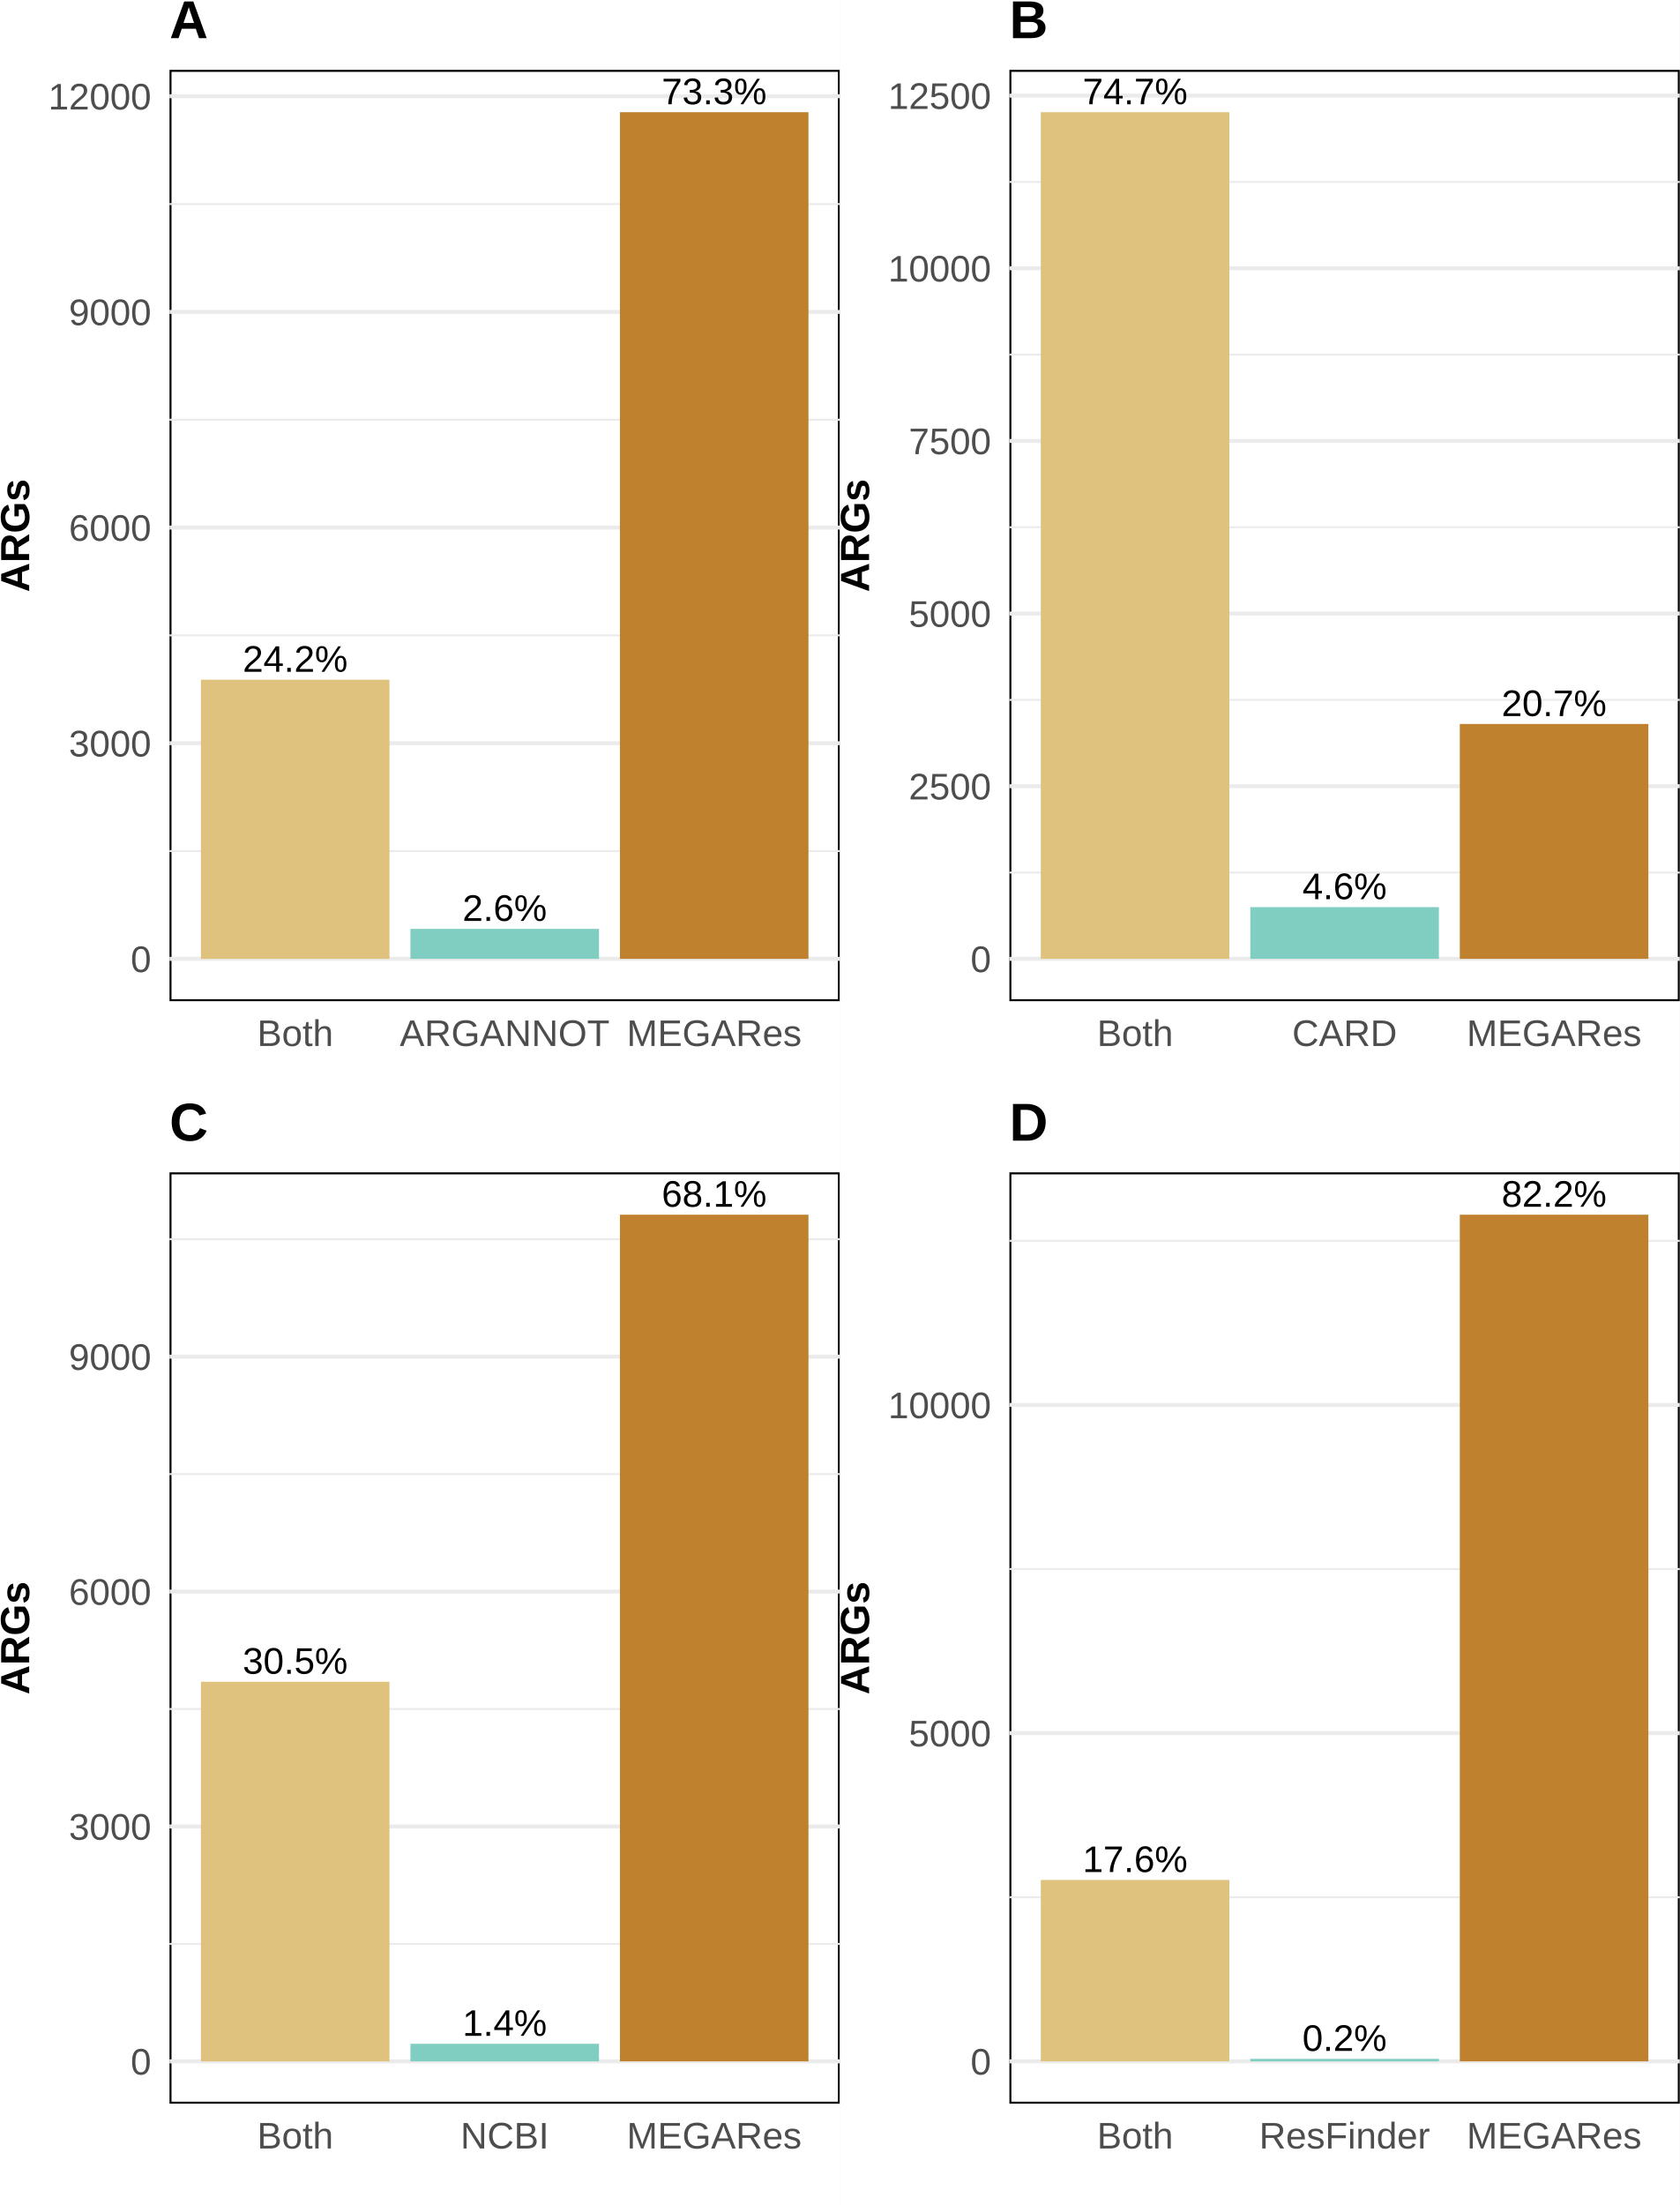
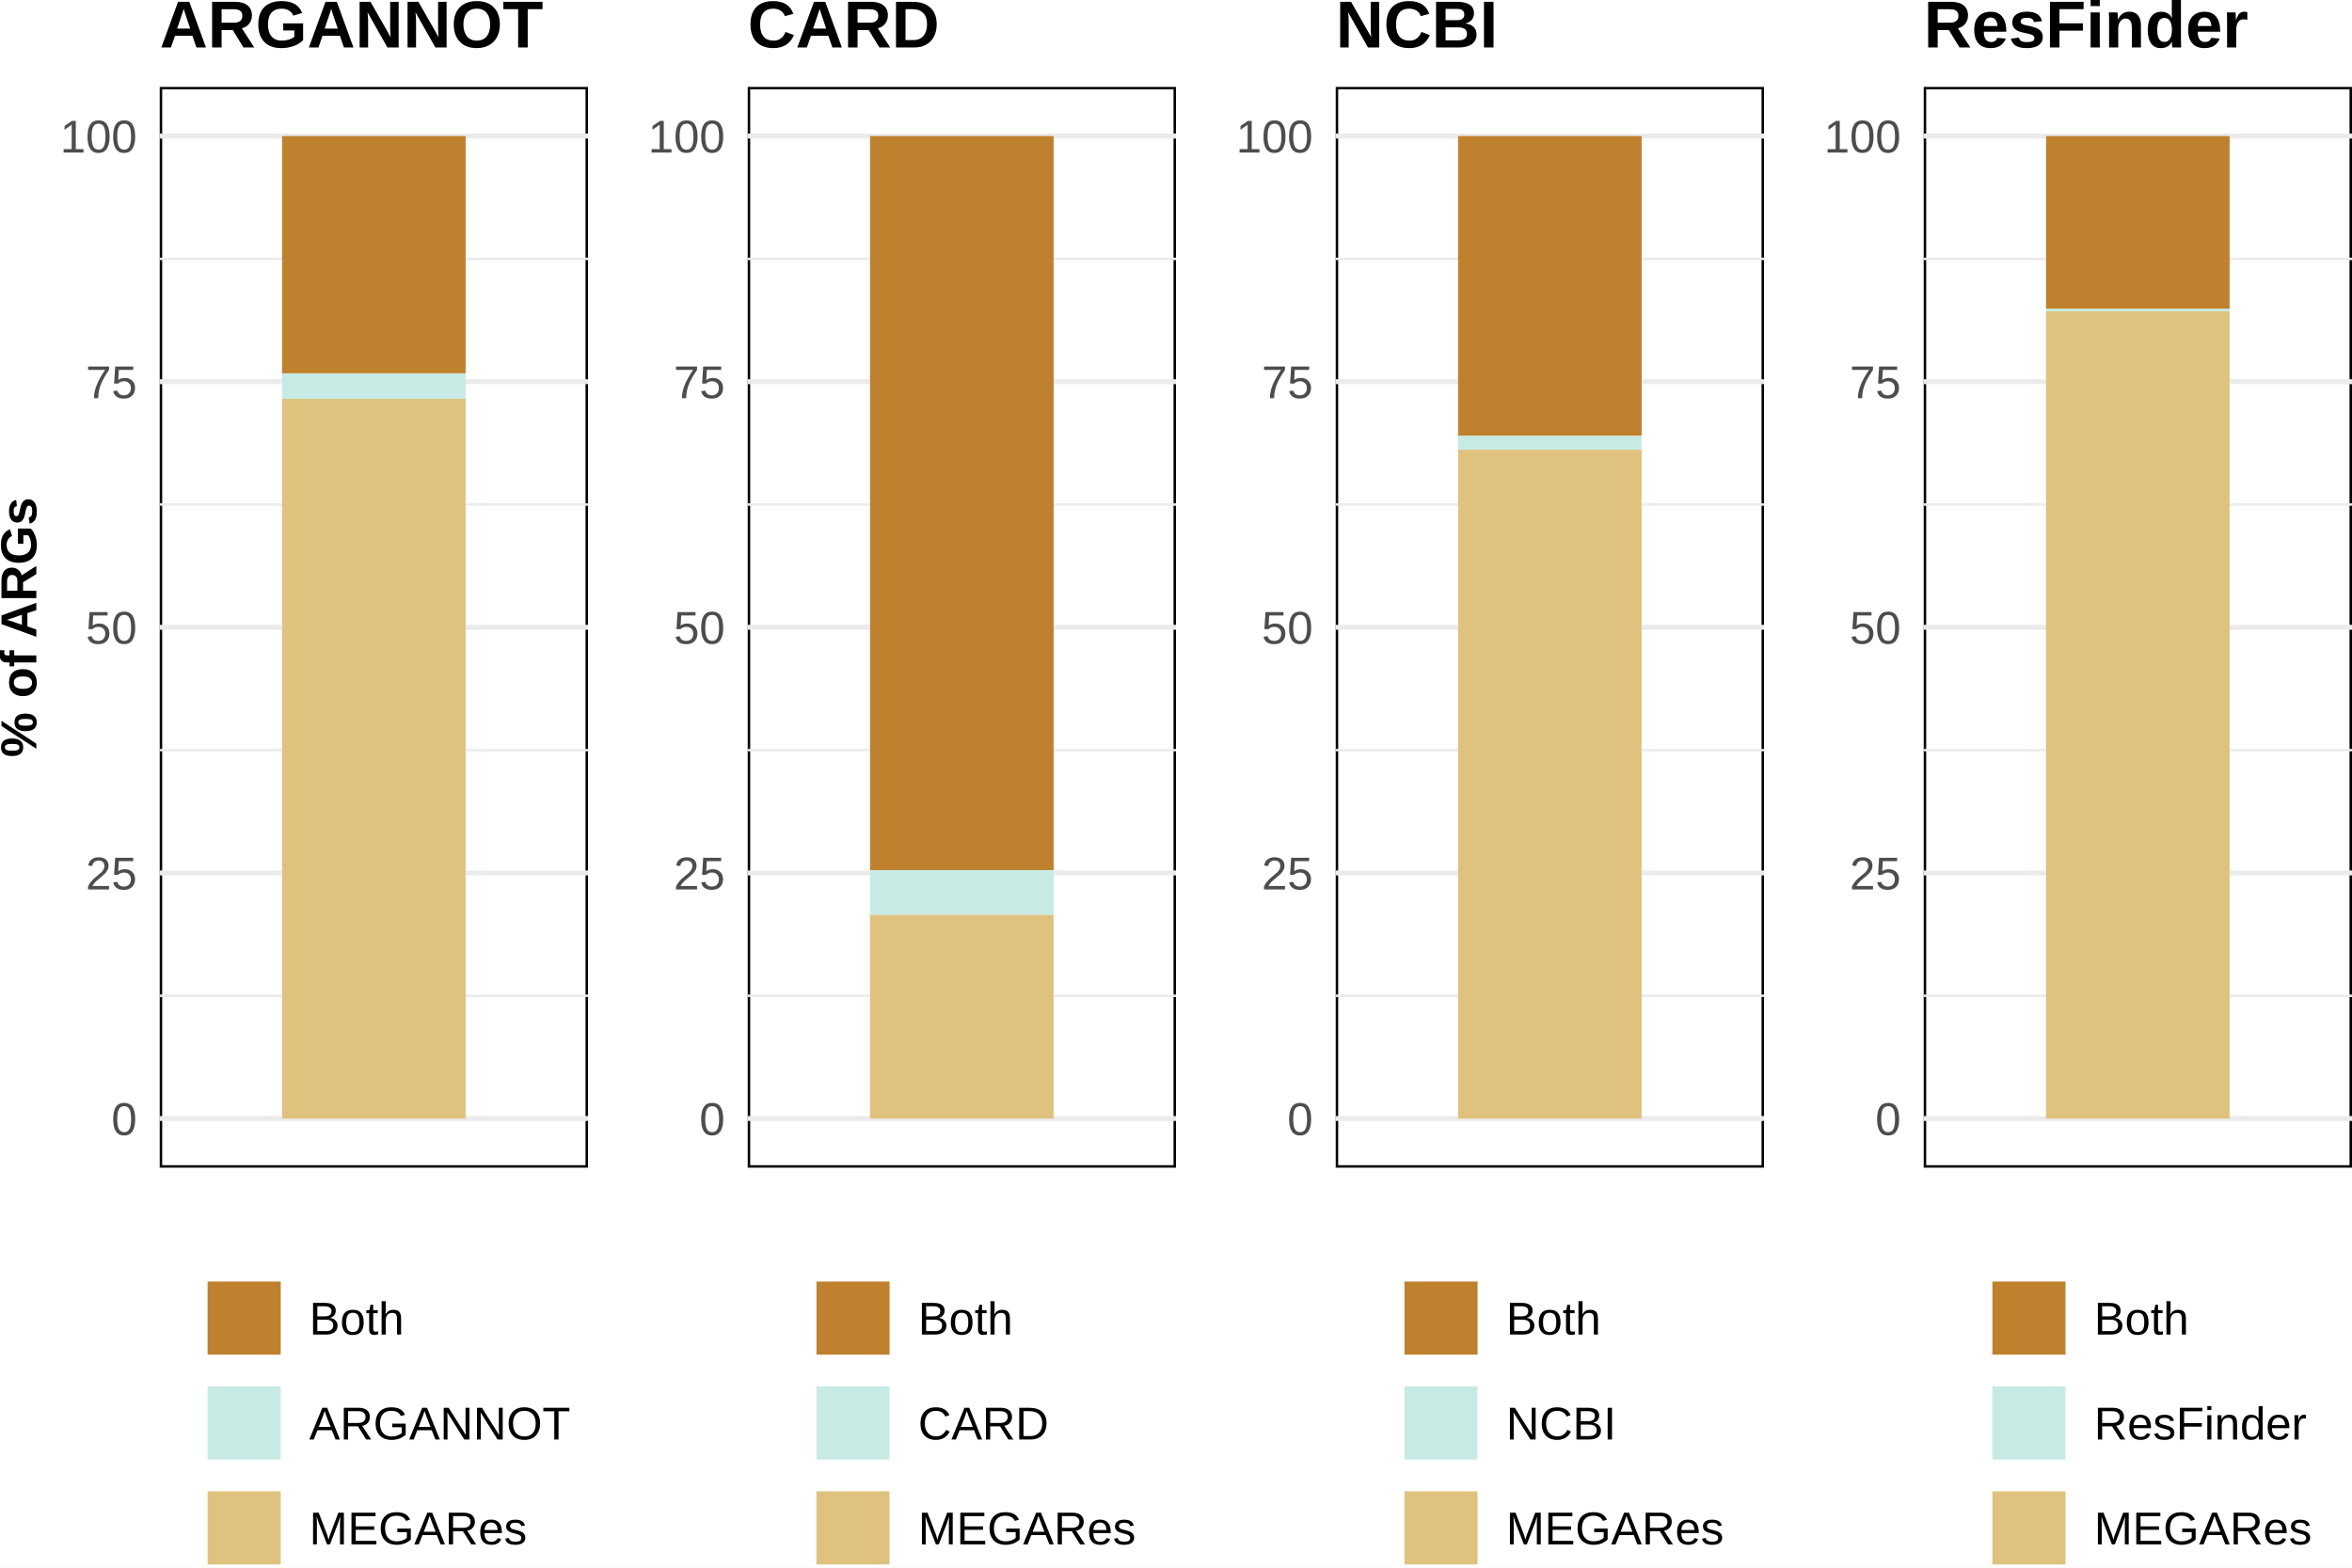
- <svg xmlns="http://www.w3.org/2000/svg" width="453.54pt" height="595.28pt" viewBox="0 0 453.54 595.28">
+ <svg xmlns="http://www.w3.org/2000/svg" width="510.24pt" height="340.16pt" viewBox="0 0 510.24 340.16">
  <g class="svglite">
    <defs>
      <style type="text/css">
    .svglite line, .svglite polyline, .svglite polygon, .svglite path, .svglite rect, .svglite circle {
      fill: none;
      stroke: #000000;
      stroke-linecap: round;
      stroke-linejoin: round;
      stroke-miterlimit: 10.00;
    }
    .svglite text {
      white-space: pre;
    }
    .svglite g.glyphgroup path {
      fill: inherit;
      stroke: none;
    }
  </style>
    </defs>
    <rect width="100%" height="100%" style="stroke: none; fill: none;" />
    <defs>
-       <clipPath id="cpMC4wMHw0NTMuNTR8MC4wMHw1OTUuMjg=">
-         <rect x="0.00" y="0.00" width="453.54" height="595.28" />
-       </clipPath>
-     </defs>
-     <g clip-path="url(#cpMC4wMHw0NTMuNTR8MC4wMHw1OTUuMjg=)">
- </g>
-     <defs>
-       <clipPath id="cpMC4wMHwyMjYuNzd8MC4wMHwyOTcuNjQ=">
-         <rect x="0.00" y="0.00" width="226.77" height="297.64" />
-       </clipPath>
-     </defs>
-     <g clip-path="url(#cpMC4wMHwyMjYuNzd8MC4wMHwyOTcuNjQ=)">
-       <rect x="-0" y="0.00" width="226.77" height="297.64" style="stroke-width: 1.07; stroke: none; fill: #FFFFFF;" />
-     </g>
-     <g clip-path="url(#cpMC4wMHw0NTMuNTR8MC4wMHw1OTUuMjg=)">
- </g>
-     <defs>
-       <clipPath id="cpNDUuNzd8MjI2Ljc3fDE4Ljg2fDI3MC4yOQ==">
-         <rect x="45.77" y="18.86" width="181.00" height="251.43" />
-       </clipPath>
-     </defs>
-     <g clip-path="url(#cpNDUuNzd8MjI2Ljc3fDE4Ljg2fDI3MC4yOQ==)">
-       <rect x="45.77" y="18.86" width="181.00" height="251.43" style="stroke-width: 1.07;" />
-       <polyline points="45.77,229.75 226.77,229.75 " style="stroke-width: 0.53; stroke: #EBEBEB; stroke-linecap: butt;" />
-       <polyline points="45.77,171.53 226.77,171.53 " style="stroke-width: 0.53; stroke: #EBEBEB; stroke-linecap: butt;" />
-       <polyline points="45.77,113.31 226.77,113.31 " style="stroke-width: 0.53; stroke: #EBEBEB; stroke-linecap: butt;" />
-       <polyline points="45.77,55.09 226.77,55.09 " style="stroke-width: 0.53; stroke: #EBEBEB; stroke-linecap: butt;" />
-       <polyline points="45.77,258.86 226.77,258.86 " style="stroke-width: 1.07; stroke: #EBEBEB; stroke-linecap: butt;" />
-       <polyline points="45.77,200.64 226.77,200.64 " style="stroke-width: 1.07; stroke: #EBEBEB; stroke-linecap: butt;" />
-       <polyline points="45.77,142.42 226.77,142.42 " style="stroke-width: 1.07; stroke: #EBEBEB; stroke-linecap: butt;" />
-       <polyline points="45.77,84.20 226.77,84.20 " style="stroke-width: 1.07; stroke: #EBEBEB; stroke-linecap: butt;" />
-       <polyline points="45.77,25.98 226.77,25.98 " style="stroke-width: 1.07; stroke: #EBEBEB; stroke-linecap: butt;" />
-       <rect x="54.25" y="183.51" width="50.91" height="75.36" style="stroke-width: 1.07; stroke: none; stroke-linecap: butt; stroke-linejoin: miter; fill: #DFC27D;" />
-       <rect x="110.82" y="250.77" width="50.91" height="8.09" style="stroke-width: 1.07; stroke: none; stroke-linecap: butt; stroke-linejoin: miter; fill: #80CDC1;" />
-       <rect x="167.38" y="30.29" width="50.91" height="228.57" style="stroke-width: 1.07; stroke: none; stroke-linecap: butt; stroke-linejoin: miter; fill: #BF812D;" />
-       <text x="79.71" y="181.36" text-anchor="middle" style="font-size: 10.00px; font-family: &quot;Arial&quot;;" textLength="28.36px" lengthAdjust="spacingAndGlyphs">24.2%</text>
-       <text x="136.27" y="248.62" text-anchor="middle" style="font-size: 10.00px; font-family: &quot;Arial&quot;;" textLength="22.80px" lengthAdjust="spacingAndGlyphs">2.6%</text>
-       <text x="192.83" y="28.14" text-anchor="middle" style="font-size: 10.00px; font-family: &quot;Arial&quot;;" textLength="28.36px" lengthAdjust="spacingAndGlyphs">73.3%</text>
-     </g>
-     <g clip-path="url(#cpMC4wMHw0NTMuNTR8MC4wMHw1OTUuMjg=)">
-       <text x="40.84" y="262.44" text-anchor="end" style="font-size: 10.00px;fill: #4D4D4D; font-family: &quot;Arial&quot;;" textLength="5.56px" lengthAdjust="spacingAndGlyphs">0</text>
-       <text x="40.84" y="204.22" text-anchor="end" style="font-size: 10.00px;fill: #4D4D4D; font-family: &quot;Arial&quot;;" textLength="22.25px" lengthAdjust="spacingAndGlyphs">3000</text>
-       <text x="40.84" y="146.00" text-anchor="end" style="font-size: 10.00px;fill: #4D4D4D; font-family: &quot;Arial&quot;;" textLength="22.25px" lengthAdjust="spacingAndGlyphs">6000</text>
-       <text x="40.84" y="87.78" text-anchor="end" style="font-size: 10.00px;fill: #4D4D4D; font-family: &quot;Arial&quot;;" textLength="22.25px" lengthAdjust="spacingAndGlyphs">9000</text>
-       <text x="40.84" y="29.56" text-anchor="end" style="font-size: 10.00px;fill: #4D4D4D; font-family: &quot;Arial&quot;;" textLength="27.81px" lengthAdjust="spacingAndGlyphs">12000</text>
-       <text x="79.71" y="282.39" text-anchor="middle" style="font-size: 10.00px;fill: #4D4D4D; font-family: &quot;Arial&quot;;" textLength="20.58px" lengthAdjust="spacingAndGlyphs">Both</text>
-       <text x="136.27" y="282.39" text-anchor="middle" style="font-size: 10.00px;fill: #4D4D4D; font-family: &quot;Arial&quot;;" textLength="56.67px" lengthAdjust="spacingAndGlyphs">ARGANNOT</text>
-       <text x="192.83" y="282.39" text-anchor="middle" style="font-size: 10.00px;fill: #4D4D4D; font-family: &quot;Arial&quot;;" textLength="47.23px" lengthAdjust="spacingAndGlyphs">MEGARes</text>
-       <text transform="translate(7.88,144.58) rotate(-90)" text-anchor="middle" style="font-size: 11.00px; font-weight: bold; font-family: &quot;Arial&quot;;" textLength="30.56px" lengthAdjust="spacingAndGlyphs">ARGs</text>
-       <text x="45.77" y="10.30" style="font-size: 14.40px; font-weight: bold; font-family: &quot;Arial&quot;;" textLength="10.39px" lengthAdjust="spacingAndGlyphs">A</text>
-     </g>
-     <defs>
-       <clipPath id="cpMjI2Ljc3fDQ1My41NHwwLjAwfDI5Ny42NA==">
-         <rect x="226.77" y="0.00" width="226.77" height="297.64" />
-       </clipPath>
-     </defs>
-     <g clip-path="url(#cpMjI2Ljc3fDQ1My41NHwwLjAwfDI5Ny42NA==)">
-       <rect x="226.77" y="0.00" width="226.77" height="297.64" style="stroke-width: 1.07; stroke: none; fill: #FFFFFF;" />
-     </g>
-     <g clip-path="url(#cpMC4wMHw0NTMuNTR8MC4wMHw1OTUuMjg=)">
- </g>
-     <defs>
-       <clipPath id="cpMjcyLjU0fDQ1My41NHwxOC44NnwyNzAuMjk=">
-         <rect x="272.54" y="18.86" width="181.00" height="251.43" />
-       </clipPath>
-     </defs>
-     <g clip-path="url(#cpMjcyLjU0fDQ1My41NHwxOC44NnwyNzAuMjk=)">
-       <rect x="272.54" y="18.86" width="181.00" height="251.43" style="stroke-width: 1.07;" />
-       <polyline points="272.54,235.56 453.54,235.56 " style="stroke-width: 0.53; stroke: #EBEBEB; stroke-linecap: butt;" />
-       <polyline points="272.54,188.95 453.54,188.95 " style="stroke-width: 0.53; stroke: #EBEBEB; stroke-linecap: butt;" />
-       <polyline points="272.54,142.34 453.54,142.34 " style="stroke-width: 0.53; stroke: #EBEBEB; stroke-linecap: butt;" />
-       <polyline points="272.54,95.73 453.54,95.73 " style="stroke-width: 0.53; stroke: #EBEBEB; stroke-linecap: butt;" />
-       <polyline points="272.54,49.12 453.54,49.12 " style="stroke-width: 0.53; stroke: #EBEBEB; stroke-linecap: butt;" />
-       <polyline points="272.54,258.86 453.54,258.86 " style="stroke-width: 1.07; stroke: #EBEBEB; stroke-linecap: butt;" />
-       <polyline points="272.54,212.25 453.54,212.25 " style="stroke-width: 1.07; stroke: #EBEBEB; stroke-linecap: butt;" />
-       <polyline points="272.54,165.64 453.54,165.64 " style="stroke-width: 1.07; stroke: #EBEBEB; stroke-linecap: butt;" />
-       <polyline points="272.54,119.03 453.54,119.03 " style="stroke-width: 1.07; stroke: #EBEBEB; stroke-linecap: butt;" />
-       <polyline points="272.54,72.43 453.54,72.43 " style="stroke-width: 1.07; stroke: #EBEBEB; stroke-linecap: butt;" />
-       <polyline points="272.54,25.82 453.54,25.82 " style="stroke-width: 1.07; stroke: #EBEBEB; stroke-linecap: butt;" />
-       <rect x="281.02" y="30.29" width="50.91" height="228.57" style="stroke-width: 1.07; stroke: none; stroke-linecap: butt; stroke-linejoin: miter; fill: #DFC27D;" />
-       <rect x="337.59" y="244.90" width="50.91" height="13.96" style="stroke-width: 1.07; stroke: none; stroke-linecap: butt; stroke-linejoin: miter; fill: #80CDC1;" />
-       <rect x="394.15" y="195.45" width="50.91" height="63.41" style="stroke-width: 1.07; stroke: none; stroke-linecap: butt; stroke-linejoin: miter; fill: #BF812D;" />
-       <text x="306.48" y="28.14" text-anchor="middle" style="font-size: 10.00px; font-family: &quot;Arial&quot;;" textLength="28.36px" lengthAdjust="spacingAndGlyphs">74.7%</text>
-       <text x="363.04" y="242.75" text-anchor="middle" style="font-size: 10.00px; font-family: &quot;Arial&quot;;" textLength="22.80px" lengthAdjust="spacingAndGlyphs">4.6%</text>
-       <text x="419.61" y="193.31" text-anchor="middle" style="font-size: 10.00px; font-family: &quot;Arial&quot;;" textLength="28.36px" lengthAdjust="spacingAndGlyphs">20.7%</text>
-     </g>
-     <g clip-path="url(#cpMC4wMHw0NTMuNTR8MC4wMHw1OTUuMjg=)">
-       <text x="267.61" y="262.44" text-anchor="end" style="font-size: 10.00px;fill: #4D4D4D; font-family: &quot;Arial&quot;;" textLength="5.56px" lengthAdjust="spacingAndGlyphs">0</text>
-       <text x="267.61" y="215.83" text-anchor="end" style="font-size: 10.00px;fill: #4D4D4D; font-family: &quot;Arial&quot;;" textLength="22.25px" lengthAdjust="spacingAndGlyphs">2500</text>
-       <text x="267.61" y="169.23" text-anchor="end" style="font-size: 10.00px;fill: #4D4D4D; font-family: &quot;Arial&quot;;" textLength="22.25px" lengthAdjust="spacingAndGlyphs">5000</text>
-       <text x="267.61" y="122.62" text-anchor="end" style="font-size: 10.00px;fill: #4D4D4D; font-family: &quot;Arial&quot;;" textLength="22.25px" lengthAdjust="spacingAndGlyphs">7500</text>
-       <text x="267.61" y="76.01" text-anchor="end" style="font-size: 10.00px;fill: #4D4D4D; font-family: &quot;Arial&quot;;" textLength="27.81px" lengthAdjust="spacingAndGlyphs">10000</text>
-       <text x="267.61" y="29.40" text-anchor="end" style="font-size: 10.00px;fill: #4D4D4D; font-family: &quot;Arial&quot;;" textLength="27.81px" lengthAdjust="spacingAndGlyphs">12500</text>
-       <text x="306.48" y="282.39" text-anchor="middle" style="font-size: 10.00px;fill: #4D4D4D; font-family: &quot;Arial&quot;;" textLength="20.58px" lengthAdjust="spacingAndGlyphs">Both</text>
-       <text x="363.04" y="282.39" text-anchor="middle" style="font-size: 10.00px;fill: #4D4D4D; font-family: &quot;Arial&quot;;" textLength="28.33px" lengthAdjust="spacingAndGlyphs">CARD</text>
-       <text x="419.61" y="282.39" text-anchor="middle" style="font-size: 10.00px;fill: #4D4D4D; font-family: &quot;Arial&quot;;" textLength="47.23px" lengthAdjust="spacingAndGlyphs">MEGARes</text>
-       <text transform="translate(234.65,144.58) rotate(-90)" text-anchor="middle" style="font-size: 11.00px; font-weight: bold; font-family: &quot;Arial&quot;;" textLength="30.56px" lengthAdjust="spacingAndGlyphs">ARGs</text>
-       <text x="272.54" y="10.30" style="font-size: 14.40px; font-weight: bold; font-family: &quot;Arial&quot;;" textLength="10.39px" lengthAdjust="spacingAndGlyphs">B</text>
-     </g>
-     <defs>
-       <clipPath id="cpMC4wMHwyMjYuNzd8Mjk3LjY0fDU5NS4yOA==">
-         <rect x="0.00" y="297.64" width="226.77" height="297.64" />
-       </clipPath>
-     </defs>
-     <g clip-path="url(#cpMC4wMHwyMjYuNzd8Mjk3LjY0fDU5NS4yOA==)">
-       <rect x="-0" y="297.64" width="226.77" height="297.64" style="stroke-width: 1.07; stroke: none; fill: #FFFFFF;" />
-     </g>
-     <g clip-path="url(#cpMC4wMHw0NTMuNTR8MC4wMHw1OTUuMjg=)">
- </g>
-     <defs>
-       <clipPath id="cpNDUuNzd8MjI2Ljc3fDMxNi41MHw1NjcuOTM=">
-         <rect x="45.77" y="316.50" width="181.00" height="251.43" />
-       </clipPath>
-     </defs>
-     <g clip-path="url(#cpNDUuNzd8MjI2Ljc3fDMxNi41MHw1NjcuOTM=)">
-       <rect x="45.77" y="316.50" width="181.00" height="251.43" style="stroke-width: 1.07;" />
-       <polyline points="45.77,524.79 226.77,524.79 " style="stroke-width: 0.53; stroke: #EBEBEB; stroke-linecap: butt;" />
-       <polyline points="45.77,461.38 226.77,461.38 " style="stroke-width: 0.53; stroke: #EBEBEB; stroke-linecap: butt;" />
-       <polyline points="45.77,397.96 226.77,397.96 " style="stroke-width: 0.53; stroke: #EBEBEB; stroke-linecap: butt;" />
-       <polyline points="45.77,334.55 226.77,334.55 " style="stroke-width: 0.53; stroke: #EBEBEB; stroke-linecap: butt;" />
-       <polyline points="45.77,556.50 226.77,556.50 " style="stroke-width: 1.07; stroke: #EBEBEB; stroke-linecap: butt;" />
-       <polyline points="45.77,493.08 226.77,493.08 " style="stroke-width: 1.07; stroke: #EBEBEB; stroke-linecap: butt;" />
-       <polyline points="45.77,429.67 226.77,429.67 " style="stroke-width: 1.07; stroke: #EBEBEB; stroke-linecap: butt;" />
-       <polyline points="45.77,366.25 226.77,366.25 " style="stroke-width: 1.07; stroke: #EBEBEB; stroke-linecap: butt;" />
-       <rect x="54.25" y="454.02" width="50.91" height="102.48" style="stroke-width: 1.07; stroke: none; stroke-linecap: butt; stroke-linejoin: miter; fill: #DFC27D;" />
-       <rect x="110.82" y="551.76" width="50.91" height="4.74" style="stroke-width: 1.07; stroke: none; stroke-linecap: butt; stroke-linejoin: miter; fill: #80CDC1;" />
-       <rect x="167.38" y="327.93" width="50.91" height="228.57" style="stroke-width: 1.07; stroke: none; stroke-linecap: butt; stroke-linejoin: miter; fill: #BF812D;" />
-       <text x="79.71" y="451.87" text-anchor="middle" style="font-size: 10.00px; font-family: &quot;Arial&quot;;" textLength="28.36px" lengthAdjust="spacingAndGlyphs">30.5%</text>
-       <text x="136.27" y="549.61" text-anchor="middle" style="font-size: 10.00px; font-family: &quot;Arial&quot;;" textLength="22.80px" lengthAdjust="spacingAndGlyphs">1.4%</text>
-       <text x="192.83" y="325.78" text-anchor="middle" style="font-size: 10.00px; font-family: &quot;Arial&quot;;" textLength="28.36px" lengthAdjust="spacingAndGlyphs">68.1%</text>
-     </g>
-     <g clip-path="url(#cpMC4wMHw0NTMuNTR8MC4wMHw1OTUuMjg=)">
-       <text x="40.84" y="560.08" text-anchor="end" style="font-size: 10.00px;fill: #4D4D4D; font-family: &quot;Arial&quot;;" textLength="5.56px" lengthAdjust="spacingAndGlyphs">0</text>
-       <text x="40.84" y="496.67" text-anchor="end" style="font-size: 10.00px;fill: #4D4D4D; font-family: &quot;Arial&quot;;" textLength="22.25px" lengthAdjust="spacingAndGlyphs">3000</text>
-       <text x="40.84" y="433.25" text-anchor="end" style="font-size: 10.00px;fill: #4D4D4D; font-family: &quot;Arial&quot;;" textLength="22.25px" lengthAdjust="spacingAndGlyphs">6000</text>
-       <text x="40.84" y="369.83" text-anchor="end" style="font-size: 10.00px;fill: #4D4D4D; font-family: &quot;Arial&quot;;" textLength="22.25px" lengthAdjust="spacingAndGlyphs">9000</text>
-       <text x="79.71" y="580.02" text-anchor="middle" style="font-size: 10.00px;fill: #4D4D4D; font-family: &quot;Arial&quot;;" textLength="20.58px" lengthAdjust="spacingAndGlyphs">Both</text>
-       <text x="136.27" y="580.02" text-anchor="middle" style="font-size: 10.00px;fill: #4D4D4D; font-family: &quot;Arial&quot;;" textLength="23.89px" lengthAdjust="spacingAndGlyphs">NCBI</text>
-       <text x="192.83" y="580.02" text-anchor="middle" style="font-size: 10.00px;fill: #4D4D4D; font-family: &quot;Arial&quot;;" textLength="47.23px" lengthAdjust="spacingAndGlyphs">MEGARes</text>
-       <text transform="translate(7.88,442.21) rotate(-90)" text-anchor="middle" style="font-size: 11.00px; font-weight: bold; font-family: &quot;Arial&quot;;" textLength="30.56px" lengthAdjust="spacingAndGlyphs">ARGs</text>
-       <text x="45.77" y="307.94" style="font-size: 14.40px; font-weight: bold; font-family: &quot;Arial&quot;;" textLength="10.39px" lengthAdjust="spacingAndGlyphs">C</text>
-     </g>
-     <defs>
-       <clipPath id="cpMjI2Ljc3fDQ1My41NHwyOTcuNjR8NTk1LjI4">
-         <rect x="226.77" y="297.64" width="226.77" height="297.64" />
-       </clipPath>
-     </defs>
-     <g clip-path="url(#cpMjI2Ljc3fDQ1My41NHwyOTcuNjR8NTk1LjI4)">
-       <rect x="226.77" y="297.64" width="226.77" height="297.64" style="stroke-width: 1.07; stroke: none; fill: #FFFFFF;" />
-     </g>
-     <g clip-path="url(#cpMC4wMHw0NTMuNTR8MC4wMHw1OTUuMjg=)">
- </g>
-     <defs>
-       <clipPath id="cpMjcyLjU0fDQ1My41NHwzMTYuNTB8NTY3Ljkz">
-         <rect x="272.54" y="316.50" width="181.00" height="251.43" />
-       </clipPath>
-     </defs>
-     <g clip-path="url(#cpMjcyLjU0fDQ1My41NHwzMTYuNTB8NTY3Ljkz)">
-       <rect x="272.54" y="316.50" width="181.00" height="251.43" style="stroke-width: 1.07;" />
-       <polyline points="272.54,512.20 453.54,512.20 " style="stroke-width: 0.53; stroke: #EBEBEB; stroke-linecap: butt;" />
-       <polyline points="272.54,423.59 453.54,423.59 " style="stroke-width: 0.53; stroke: #EBEBEB; stroke-linecap: butt;" />
-       <polyline points="272.54,334.98 453.54,334.98 " style="stroke-width: 0.53; stroke: #EBEBEB; stroke-linecap: butt;" />
-       <polyline points="272.54,556.50 453.54,556.50 " style="stroke-width: 1.07; stroke: #EBEBEB; stroke-linecap: butt;" />
-       <polyline points="272.54,467.89 453.54,467.89 " style="stroke-width: 1.07; stroke: #EBEBEB; stroke-linecap: butt;" />
-       <polyline points="272.54,379.29 453.54,379.29 " style="stroke-width: 1.07; stroke: #EBEBEB; stroke-linecap: butt;" />
-       <rect x="281.02" y="507.53" width="50.91" height="48.96" style="stroke-width: 1.07; stroke: none; stroke-linecap: butt; stroke-linejoin: miter; fill: #DFC27D;" />
-       <rect x="337.59" y="555.83" width="50.91" height="0.67" style="stroke-width: 1.07; stroke: none; stroke-linecap: butt; stroke-linejoin: miter; fill: #80CDC1;" />
-       <rect x="394.15" y="327.93" width="50.91" height="228.57" style="stroke-width: 1.07; stroke: none; stroke-linecap: butt; stroke-linejoin: miter; fill: #BF812D;" />
-       <text x="306.48" y="505.39" text-anchor="middle" style="font-size: 10.00px; font-family: &quot;Arial&quot;;" textLength="28.36px" lengthAdjust="spacingAndGlyphs">17.6%</text>
-       <text x="363.04" y="553.68" text-anchor="middle" style="font-size: 10.00px; font-family: &quot;Arial&quot;;" textLength="22.80px" lengthAdjust="spacingAndGlyphs">0.2%</text>
-       <text x="419.61" y="325.78" text-anchor="middle" style="font-size: 10.00px; font-family: &quot;Arial&quot;;" textLength="28.36px" lengthAdjust="spacingAndGlyphs">82.2%</text>
-     </g>
-     <g clip-path="url(#cpMC4wMHw0NTMuNTR8MC4wMHw1OTUuMjg=)">
-       <text x="267.61" y="560.08" text-anchor="end" style="font-size: 10.00px;fill: #4D4D4D; font-family: &quot;Arial&quot;;" textLength="5.56px" lengthAdjust="spacingAndGlyphs">0</text>
-       <text x="267.61" y="471.47" text-anchor="end" style="font-size: 10.00px;fill: #4D4D4D; font-family: &quot;Arial&quot;;" textLength="22.25px" lengthAdjust="spacingAndGlyphs">5000</text>
-       <text x="267.61" y="382.87" text-anchor="end" style="font-size: 10.00px;fill: #4D4D4D; font-family: &quot;Arial&quot;;" textLength="27.81px" lengthAdjust="spacingAndGlyphs">10000</text>
-       <text x="306.48" y="580.02" text-anchor="middle" style="font-size: 10.00px;fill: #4D4D4D; font-family: &quot;Arial&quot;;" textLength="20.58px" lengthAdjust="spacingAndGlyphs">Both</text>
-       <text x="363.04" y="580.02" text-anchor="middle" style="font-size: 10.00px;fill: #4D4D4D; font-family: &quot;Arial&quot;;" textLength="46.12px" lengthAdjust="spacingAndGlyphs">ResFinder</text>
-       <text x="419.61" y="580.02" text-anchor="middle" style="font-size: 10.00px;fill: #4D4D4D; font-family: &quot;Arial&quot;;" textLength="47.23px" lengthAdjust="spacingAndGlyphs">MEGARes</text>
-       <text transform="translate(234.65,442.21) rotate(-90)" text-anchor="middle" style="font-size: 11.00px; font-weight: bold; font-family: &quot;Arial&quot;;" textLength="30.56px" lengthAdjust="spacingAndGlyphs">ARGs</text>
-       <text x="272.54" y="307.94" style="font-size: 14.40px; font-weight: bold; font-family: &quot;Arial&quot;;" textLength="10.39px" lengthAdjust="spacingAndGlyphs">D</text>
+       <clipPath id="cpMC4wMHw1MTAuMjR8MC4wMHwzNDAuMTY=">
+         <rect x="0.00" y="0.00" width="510.24" height="340.16" />
+       </clipPath>
+     </defs>
+     <g clip-path="url(#cpMC4wMHw1MTAuMjR8MC4wMHwzNDAuMTY=)">
+ </g>
+     <defs>
+       <clipPath id="cpMC4wMHwxMjcuNTZ8MC4wMHwzNDAuMTY=">
+         <rect x="0.00" y="0" width="127.56" height="340.16" />
+       </clipPath>
+     </defs>
+     <g clip-path="url(#cpMC4wMHwxMjcuNTZ8MC4wMHwzNDAuMTY=)">
+       <rect x="-0" y="0" width="127.56" height="340.16" style="stroke-width: 1.07; stroke: none; fill: #FFFFFF;" />
+     </g>
+     <g clip-path="url(#cpMC4wMHw1MTAuMjR8MC4wMHwzNDAuMTY=)">
+ </g>
+     <defs>
+       <clipPath id="cpMzQuNjV8MTI3LjU2fDE4Ljg2fDI1My4zNg==">
+         <rect x="34.65" y="18.86" width="92.91" height="234.50" />
+       </clipPath>
+     </defs>
+     <g clip-path="url(#cpMzQuNjV8MTI3LjU2fDE4Ljg2fDI1My4zNg==)">
+       <rect x="34.65" y="18.86" width="92.91" height="234.50" style="stroke-width: 1.07;" />
+       <polyline points="34.65,216.06 127.56,216.06 " style="stroke-width: 0.53; stroke: #EBEBEB; stroke-linecap: butt;" />
+       <polyline points="34.65,162.76 127.56,162.76 " style="stroke-width: 0.53; stroke: #EBEBEB; stroke-linecap: butt;" />
+       <polyline points="34.65,109.47 127.56,109.47 " style="stroke-width: 0.53; stroke: #EBEBEB; stroke-linecap: butt;" />
+       <polyline points="34.65,56.17 127.56,56.17 " style="stroke-width: 0.53; stroke: #EBEBEB; stroke-linecap: butt;" />
+       <polyline points="34.65,242.70 127.56,242.70 " style="stroke-width: 1.07; stroke: #EBEBEB; stroke-linecap: butt;" />
+       <polyline points="34.65,189.41 127.56,189.41 " style="stroke-width: 1.07; stroke: #EBEBEB; stroke-linecap: butt;" />
+       <polyline points="34.65,136.11 127.56,136.11 " style="stroke-width: 1.07; stroke: #EBEBEB; stroke-linecap: butt;" />
+       <polyline points="34.65,82.82 127.56,82.82 " style="stroke-width: 1.07; stroke: #EBEBEB; stroke-linecap: butt;" />
+       <polyline points="34.65,29.52 127.56,29.52 " style="stroke-width: 1.07; stroke: #EBEBEB; stroke-linecap: butt;" />
+       <rect x="61.19" y="29.52" width="39.82" height="51.49" style="stroke-width: 1.07; stroke: none; stroke-linecap: butt; stroke-linejoin: miter; fill: #BF812D;" />
+       <rect x="61.19" y="81.01" width="39.82" height="5.53" style="stroke-width: 1.07; stroke: none; stroke-linecap: butt; stroke-linejoin: miter; fill: #C7EAE5;" />
+       <rect x="61.19" y="86.54" width="39.82" height="156.17" style="stroke-width: 1.07; stroke: none; stroke-linecap: butt; stroke-linejoin: miter; fill: #DFC27D;" />
+     </g>
+     <g clip-path="url(#cpMC4wMHw1MTAuMjR8MC4wMHwzNDAuMTY=)">
+       <text x="29.72" y="246.29" text-anchor="end" style="font-size: 10.00px;fill: #4D4D4D; font-family: &quot;Arial&quot;;" textLength="5.56px" lengthAdjust="spacingAndGlyphs">0</text>
+       <text x="29.72" y="192.99" text-anchor="end" style="font-size: 10.00px;fill: #4D4D4D; font-family: &quot;Arial&quot;;" textLength="11.12px" lengthAdjust="spacingAndGlyphs">25</text>
+       <text x="29.72" y="139.69" text-anchor="end" style="font-size: 10.00px;fill: #4D4D4D; font-family: &quot;Arial&quot;;" textLength="11.12px" lengthAdjust="spacingAndGlyphs">50</text>
+       <text x="29.72" y="86.40" text-anchor="end" style="font-size: 10.00px;fill: #4D4D4D; font-family: &quot;Arial&quot;;" textLength="11.12px" lengthAdjust="spacingAndGlyphs">75</text>
+       <text x="29.72" y="33.10" text-anchor="end" style="font-size: 10.00px;fill: #4D4D4D; font-family: &quot;Arial&quot;;" textLength="16.69px" lengthAdjust="spacingAndGlyphs">100</text>
+       <text transform="translate(7.88,136.11) rotate(-90)" text-anchor="middle" style="font-size: 11.00px; font-weight: bold; font-family: &quot;Arial&quot;;" textLength="56.44px" lengthAdjust="spacingAndGlyphs">% of ARGs</text>
+       <rect x="45.04" y="278.07" width="15.86" height="15.86" style="stroke-width: 1.07; stroke: none; stroke-linecap: butt; stroke-linejoin: miter; fill: #BF812D;" />
+       <rect x="45.04" y="300.83" width="15.86" height="15.86" style="stroke-width: 1.07; stroke: none; stroke-linecap: butt; stroke-linejoin: miter; fill: #C7EAE5;" />
+       <rect x="45.04" y="323.59" width="15.86" height="15.86" style="stroke-width: 1.07; stroke: none; stroke-linecap: butt; stroke-linejoin: miter; fill: #DFC27D;" />
+       <text x="67.09" y="289.58" style="font-size: 10.00px; font-family: &quot;Arial&quot;;" textLength="20.58px" lengthAdjust="spacingAndGlyphs">Both</text>
+       <text x="67.09" y="312.34" style="font-size: 10.00px; font-family: &quot;Arial&quot;;" textLength="56.67px" lengthAdjust="spacingAndGlyphs">ARGANNOT</text>
+       <text x="67.09" y="335.10" style="font-size: 10.00px; font-family: &quot;Arial&quot;;" textLength="47.23px" lengthAdjust="spacingAndGlyphs">MEGARes</text>
+       <text x="34.65" y="10.30" style="font-size: 14.40px; font-weight: bold; font-family: &quot;Arial&quot;;" textLength="83.12px" lengthAdjust="spacingAndGlyphs">ARGANNOT</text>
+     </g>
+     <defs>
+       <clipPath id="cpMTI3LjU2fDI1NS4xMnwwLjAwfDM0MC4xNg==">
+         <rect x="127.56" y="0" width="127.56" height="340.16" />
+       </clipPath>
+     </defs>
+     <g clip-path="url(#cpMTI3LjU2fDI1NS4xMnwwLjAwfDM0MC4xNg==)">
+       <rect x="127.56" y="0" width="127.56" height="340.16" style="stroke-width: 1.07; stroke: none; fill: #FFFFFF;" />
+     </g>
+     <g clip-path="url(#cpMC4wMHw1MTAuMjR8MC4wMHwzNDAuMTY=)">
+ </g>
+     <defs>
+       <clipPath id="cpMTYyLjIxfDI1NS4xMnwxOC44NnwyNTMuMzY=">
+         <rect x="162.21" y="18.86" width="92.91" height="234.50" />
+       </clipPath>
+     </defs>
+     <g clip-path="url(#cpMTYyLjIxfDI1NS4xMnwxOC44NnwyNTMuMzY=)">
+       <rect x="162.21" y="18.86" width="92.91" height="234.50" style="stroke-width: 1.07;" />
+       <polyline points="162.21,216.06 255.12,216.06 " style="stroke-width: 0.53; stroke: #EBEBEB; stroke-linecap: butt;" />
+       <polyline points="162.21,162.76 255.12,162.76 " style="stroke-width: 0.53; stroke: #EBEBEB; stroke-linecap: butt;" />
+       <polyline points="162.21,109.47 255.12,109.47 " style="stroke-width: 0.53; stroke: #EBEBEB; stroke-linecap: butt;" />
+       <polyline points="162.21,56.17 255.12,56.17 " style="stroke-width: 0.53; stroke: #EBEBEB; stroke-linecap: butt;" />
+       <polyline points="162.21,242.70 255.12,242.70 " style="stroke-width: 1.07; stroke: #EBEBEB; stroke-linecap: butt;" />
+       <polyline points="162.21,189.41 255.12,189.41 " style="stroke-width: 1.07; stroke: #EBEBEB; stroke-linecap: butt;" />
+       <polyline points="162.21,136.11 255.12,136.11 " style="stroke-width: 1.07; stroke: #EBEBEB; stroke-linecap: butt;" />
+       <polyline points="162.21,82.82 255.12,82.82 " style="stroke-width: 1.07; stroke: #EBEBEB; stroke-linecap: butt;" />
+       <polyline points="162.21,29.52 255.12,29.52 " style="stroke-width: 1.07; stroke: #EBEBEB; stroke-linecap: butt;" />
+       <rect x="188.75" y="29.52" width="39.82" height="159.27" style="stroke-width: 1.07; stroke: none; stroke-linecap: butt; stroke-linejoin: miter; fill: #BF812D;" />
+       <rect x="188.75" y="188.79" width="39.82" height="9.73" style="stroke-width: 1.07; stroke: none; stroke-linecap: butt; stroke-linejoin: miter; fill: #C7EAE5;" />
+       <rect x="188.75" y="198.52" width="39.82" height="44.18" style="stroke-width: 1.07; stroke: none; stroke-linecap: butt; stroke-linejoin: miter; fill: #DFC27D;" />
+     </g>
+     <g clip-path="url(#cpMC4wMHw1MTAuMjR8MC4wMHwzNDAuMTY=)">
+       <text x="157.28" y="246.29" text-anchor="end" style="font-size: 10.00px;fill: #4D4D4D; font-family: &quot;Arial&quot;;" textLength="5.56px" lengthAdjust="spacingAndGlyphs">0</text>
+       <text x="157.28" y="192.99" text-anchor="end" style="font-size: 10.00px;fill: #4D4D4D; font-family: &quot;Arial&quot;;" textLength="11.12px" lengthAdjust="spacingAndGlyphs">25</text>
+       <text x="157.28" y="139.69" text-anchor="end" style="font-size: 10.00px;fill: #4D4D4D; font-family: &quot;Arial&quot;;" textLength="11.12px" lengthAdjust="spacingAndGlyphs">50</text>
+       <text x="157.28" y="86.40" text-anchor="end" style="font-size: 10.00px;fill: #4D4D4D; font-family: &quot;Arial&quot;;" textLength="11.12px" lengthAdjust="spacingAndGlyphs">75</text>
+       <text x="157.28" y="33.10" text-anchor="end" style="font-size: 10.00px;fill: #4D4D4D; font-family: &quot;Arial&quot;;" textLength="16.69px" lengthAdjust="spacingAndGlyphs">100</text>
+       <rect x="177.12" y="278.07" width="15.86" height="15.86" style="stroke-width: 1.07; stroke: none; stroke-linecap: butt; stroke-linejoin: miter; fill: #BF812D;" />
+       <rect x="177.12" y="300.83" width="15.86" height="15.86" style="stroke-width: 1.07; stroke: none; stroke-linecap: butt; stroke-linejoin: miter; fill: #C7EAE5;" />
+       <rect x="177.12" y="323.59" width="15.86" height="15.86" style="stroke-width: 1.07; stroke: none; stroke-linecap: butt; stroke-linejoin: miter; fill: #DFC27D;" />
+       <text x="199.17" y="289.58" style="font-size: 10.00px; font-family: &quot;Arial&quot;;" textLength="20.58px" lengthAdjust="spacingAndGlyphs">Both</text>
+       <text x="199.17" y="312.34" style="font-size: 10.00px; font-family: &quot;Arial&quot;;" textLength="28.33px" lengthAdjust="spacingAndGlyphs">CARD</text>
+       <text x="199.17" y="335.10" style="font-size: 10.00px; font-family: &quot;Arial&quot;;" textLength="47.23px" lengthAdjust="spacingAndGlyphs">MEGARes</text>
+       <text x="162.21" y="10.30" style="font-size: 14.40px; font-weight: bold; font-family: &quot;Arial&quot;;" textLength="41.56px" lengthAdjust="spacingAndGlyphs">CARD</text>
+     </g>
+     <defs>
+       <clipPath id="cpMjU1LjEyfDM4Mi42OHwwLjAwfDM0MC4xNg==">
+         <rect x="255.12" y="0" width="127.56" height="340.16" />
+       </clipPath>
+     </defs>
+     <g clip-path="url(#cpMjU1LjEyfDM4Mi42OHwwLjAwfDM0MC4xNg==)">
+       <rect x="255.12" y="0" width="127.56" height="340.16" style="stroke-width: 1.07; stroke: none; fill: #FFFFFF;" />
+     </g>
+     <g clip-path="url(#cpMC4wMHw1MTAuMjR8MC4wMHwzNDAuMTY=)">
+ </g>
+     <defs>
+       <clipPath id="cpMjg5Ljc3fDM4Mi42OHwxOC44NnwyNTMuMzY=">
+         <rect x="289.77" y="18.86" width="92.91" height="234.50" />
+       </clipPath>
+     </defs>
+     <g clip-path="url(#cpMjg5Ljc3fDM4Mi42OHwxOC44NnwyNTMuMzY=)">
+       <rect x="289.77" y="18.86" width="92.91" height="234.50" style="stroke-width: 1.07;" />
+       <polyline points="289.77,216.06 382.68,216.06 " style="stroke-width: 0.53; stroke: #EBEBEB; stroke-linecap: butt;" />
+       <polyline points="289.77,162.76 382.68,162.76 " style="stroke-width: 0.53; stroke: #EBEBEB; stroke-linecap: butt;" />
+       <polyline points="289.77,109.47 382.68,109.47 " style="stroke-width: 0.53; stroke: #EBEBEB; stroke-linecap: butt;" />
+       <polyline points="289.77,56.17 382.68,56.17 " style="stroke-width: 0.53; stroke: #EBEBEB; stroke-linecap: butt;" />
+       <polyline points="289.77,242.70 382.68,242.70 " style="stroke-width: 1.07; stroke: #EBEBEB; stroke-linecap: butt;" />
+       <polyline points="289.77,189.41 382.68,189.41 " style="stroke-width: 1.07; stroke: #EBEBEB; stroke-linecap: butt;" />
+       <polyline points="289.77,136.11 382.68,136.11 " style="stroke-width: 1.07; stroke: #EBEBEB; stroke-linecap: butt;" />
+       <polyline points="289.77,82.82 382.68,82.82 " style="stroke-width: 1.07; stroke: #EBEBEB; stroke-linecap: butt;" />
+       <polyline points="289.77,29.52 382.68,29.52 " style="stroke-width: 1.07; stroke: #EBEBEB; stroke-linecap: butt;" />
+       <rect x="316.31" y="29.52" width="39.82" height="65.06" style="stroke-width: 1.07; stroke: none; stroke-linecap: butt; stroke-linejoin: miter; fill: #BF812D;" />
+       <rect x="316.31" y="94.58" width="39.82" height="3.01" style="stroke-width: 1.07; stroke: none; stroke-linecap: butt; stroke-linejoin: miter; fill: #C7EAE5;" />
+       <rect x="316.31" y="97.59" width="39.82" height="145.11" style="stroke-width: 1.07; stroke: none; stroke-linecap: butt; stroke-linejoin: miter; fill: #DFC27D;" />
+     </g>
+     <g clip-path="url(#cpMC4wMHw1MTAuMjR8MC4wMHwzNDAuMTY=)">
+       <text x="284.83" y="246.29" text-anchor="end" style="font-size: 10.00px;fill: #4D4D4D; font-family: &quot;Arial&quot;;" textLength="5.56px" lengthAdjust="spacingAndGlyphs">0</text>
+       <text x="284.83" y="192.99" text-anchor="end" style="font-size: 10.00px;fill: #4D4D4D; font-family: &quot;Arial&quot;;" textLength="11.12px" lengthAdjust="spacingAndGlyphs">25</text>
+       <text x="284.83" y="139.69" text-anchor="end" style="font-size: 10.00px;fill: #4D4D4D; font-family: &quot;Arial&quot;;" textLength="11.12px" lengthAdjust="spacingAndGlyphs">50</text>
+       <text x="284.83" y="86.40" text-anchor="end" style="font-size: 10.00px;fill: #4D4D4D; font-family: &quot;Arial&quot;;" textLength="11.12px" lengthAdjust="spacingAndGlyphs">75</text>
+       <text x="284.83" y="33.10" text-anchor="end" style="font-size: 10.00px;fill: #4D4D4D; font-family: &quot;Arial&quot;;" textLength="16.69px" lengthAdjust="spacingAndGlyphs">100</text>
+       <rect x="304.68" y="278.07" width="15.86" height="15.86" style="stroke-width: 1.07; stroke: none; stroke-linecap: butt; stroke-linejoin: miter; fill: #BF812D;" />
+       <rect x="304.68" y="300.83" width="15.86" height="15.86" style="stroke-width: 1.07; stroke: none; stroke-linecap: butt; stroke-linejoin: miter; fill: #C7EAE5;" />
+       <rect x="304.68" y="323.59" width="15.86" height="15.86" style="stroke-width: 1.07; stroke: none; stroke-linecap: butt; stroke-linejoin: miter; fill: #DFC27D;" />
+       <text x="326.73" y="289.58" style="font-size: 10.00px; font-family: &quot;Arial&quot;;" textLength="20.58px" lengthAdjust="spacingAndGlyphs">Both</text>
+       <text x="326.73" y="312.34" style="font-size: 10.00px; font-family: &quot;Arial&quot;;" textLength="23.89px" lengthAdjust="spacingAndGlyphs">NCBI</text>
+       <text x="326.73" y="335.10" style="font-size: 10.00px; font-family: &quot;Arial&quot;;" textLength="47.23px" lengthAdjust="spacingAndGlyphs">MEGARes</text>
+       <text x="289.77" y="10.30" style="font-size: 14.40px; font-weight: bold; font-family: &quot;Arial&quot;;" textLength="35.17px" lengthAdjust="spacingAndGlyphs">NCBI</text>
+     </g>
+     <defs>
+       <clipPath id="cpMzgyLjY4fDUxMC4yNHwwLjAwfDM0MC4xNg==">
+         <rect x="382.68" y="0" width="127.56" height="340.16" />
+       </clipPath>
+     </defs>
+     <g clip-path="url(#cpMzgyLjY4fDUxMC4yNHwwLjAwfDM0MC4xNg==)">
+       <rect x="382.68" y="0" width="127.56" height="340.16" style="stroke-width: 1.07; stroke: none; fill: #FFFFFF;" />
+     </g>
+     <g clip-path="url(#cpMC4wMHw1MTAuMjR8MC4wMHwzNDAuMTY=)">
+ </g>
+     <defs>
+       <clipPath id="cpNDE3LjMzfDUxMC4yNHwxOC44NnwyNTMuMzY=">
+         <rect x="417.33" y="18.86" width="92.91" height="234.50" />
+       </clipPath>
+     </defs>
+     <g clip-path="url(#cpNDE3LjMzfDUxMC4yNHwxOC44NnwyNTMuMzY=)">
+       <rect x="417.33" y="18.86" width="92.91" height="234.50" style="stroke-width: 1.07;" />
+       <polyline points="417.33,216.06 510.24,216.06 " style="stroke-width: 0.53; stroke: #EBEBEB; stroke-linecap: butt;" />
+       <polyline points="417.33,162.76 510.24,162.76 " style="stroke-width: 0.53; stroke: #EBEBEB; stroke-linecap: butt;" />
+       <polyline points="417.33,109.47 510.24,109.47 " style="stroke-width: 0.53; stroke: #EBEBEB; stroke-linecap: butt;" />
+       <polyline points="417.33,56.17 510.24,56.17 " style="stroke-width: 0.53; stroke: #EBEBEB; stroke-linecap: butt;" />
+       <polyline points="417.33,242.70 510.24,242.70 " style="stroke-width: 1.07; stroke: #EBEBEB; stroke-linecap: butt;" />
+       <polyline points="417.33,189.41 510.24,189.41 " style="stroke-width: 1.07; stroke: #EBEBEB; stroke-linecap: butt;" />
+       <polyline points="417.33,136.11 510.24,136.11 " style="stroke-width: 1.07; stroke: #EBEBEB; stroke-linecap: butt;" />
+       <polyline points="417.33,82.82 510.24,82.82 " style="stroke-width: 1.07; stroke: #EBEBEB; stroke-linecap: butt;" />
+       <polyline points="417.33,29.52 510.24,29.52 " style="stroke-width: 1.07; stroke: #EBEBEB; stroke-linecap: butt;" />
+       <rect x="443.87" y="29.52" width="39.82" height="37.52" style="stroke-width: 1.07; stroke: none; stroke-linecap: butt; stroke-linejoin: miter; fill: #BF812D;" />
+       <rect x="443.87" y="67.04" width="39.82" height="0.52" style="stroke-width: 1.07; stroke: none; stroke-linecap: butt; stroke-linejoin: miter; fill: #C7EAE5;" />
+       <rect x="443.87" y="67.56" width="39.82" height="175.15" style="stroke-width: 1.07; stroke: none; stroke-linecap: butt; stroke-linejoin: miter; fill: #DFC27D;" />
+     </g>
+     <g clip-path="url(#cpMC4wMHw1MTAuMjR8MC4wMHwzNDAuMTY=)">
+       <text x="412.39" y="246.29" text-anchor="end" style="font-size: 10.00px;fill: #4D4D4D; font-family: &quot;Arial&quot;;" textLength="5.56px" lengthAdjust="spacingAndGlyphs">0</text>
+       <text x="412.39" y="192.99" text-anchor="end" style="font-size: 10.00px;fill: #4D4D4D; font-family: &quot;Arial&quot;;" textLength="11.12px" lengthAdjust="spacingAndGlyphs">25</text>
+       <text x="412.39" y="139.69" text-anchor="end" style="font-size: 10.00px;fill: #4D4D4D; font-family: &quot;Arial&quot;;" textLength="11.12px" lengthAdjust="spacingAndGlyphs">50</text>
+       <text x="412.39" y="86.40" text-anchor="end" style="font-size: 10.00px;fill: #4D4D4D; font-family: &quot;Arial&quot;;" textLength="11.12px" lengthAdjust="spacingAndGlyphs">75</text>
+       <text x="412.39" y="33.10" text-anchor="end" style="font-size: 10.00px;fill: #4D4D4D; font-family: &quot;Arial&quot;;" textLength="16.69px" lengthAdjust="spacingAndGlyphs">100</text>
+       <rect x="432.23" y="278.07" width="15.86" height="15.86" style="stroke-width: 1.07; stroke: none; stroke-linecap: butt; stroke-linejoin: miter; fill: #BF812D;" />
+       <rect x="432.23" y="300.83" width="15.86" height="15.86" style="stroke-width: 1.07; stroke: none; stroke-linecap: butt; stroke-linejoin: miter; fill: #C7EAE5;" />
+       <rect x="432.23" y="323.59" width="15.86" height="15.86" style="stroke-width: 1.07; stroke: none; stroke-linecap: butt; stroke-linejoin: miter; fill: #DFC27D;" />
+       <text x="454.29" y="289.58" style="font-size: 10.00px; font-family: &quot;Arial&quot;;" textLength="20.58px" lengthAdjust="spacingAndGlyphs">Both</text>
+       <text x="454.29" y="312.34" style="font-size: 10.00px; font-family: &quot;Arial&quot;;" textLength="46.12px" lengthAdjust="spacingAndGlyphs">ResFinder</text>
+       <text x="454.29" y="335.10" style="font-size: 10.00px; font-family: &quot;Arial&quot;;" textLength="47.23px" lengthAdjust="spacingAndGlyphs">MEGARes</text>
+       <text x="417.33" y="10.30" style="font-size: 14.40px; font-weight: bold; font-family: &quot;Arial&quot;;" textLength="70.38px" lengthAdjust="spacingAndGlyphs">ResFinder</text>
    </g>
  </g>
</svg>
